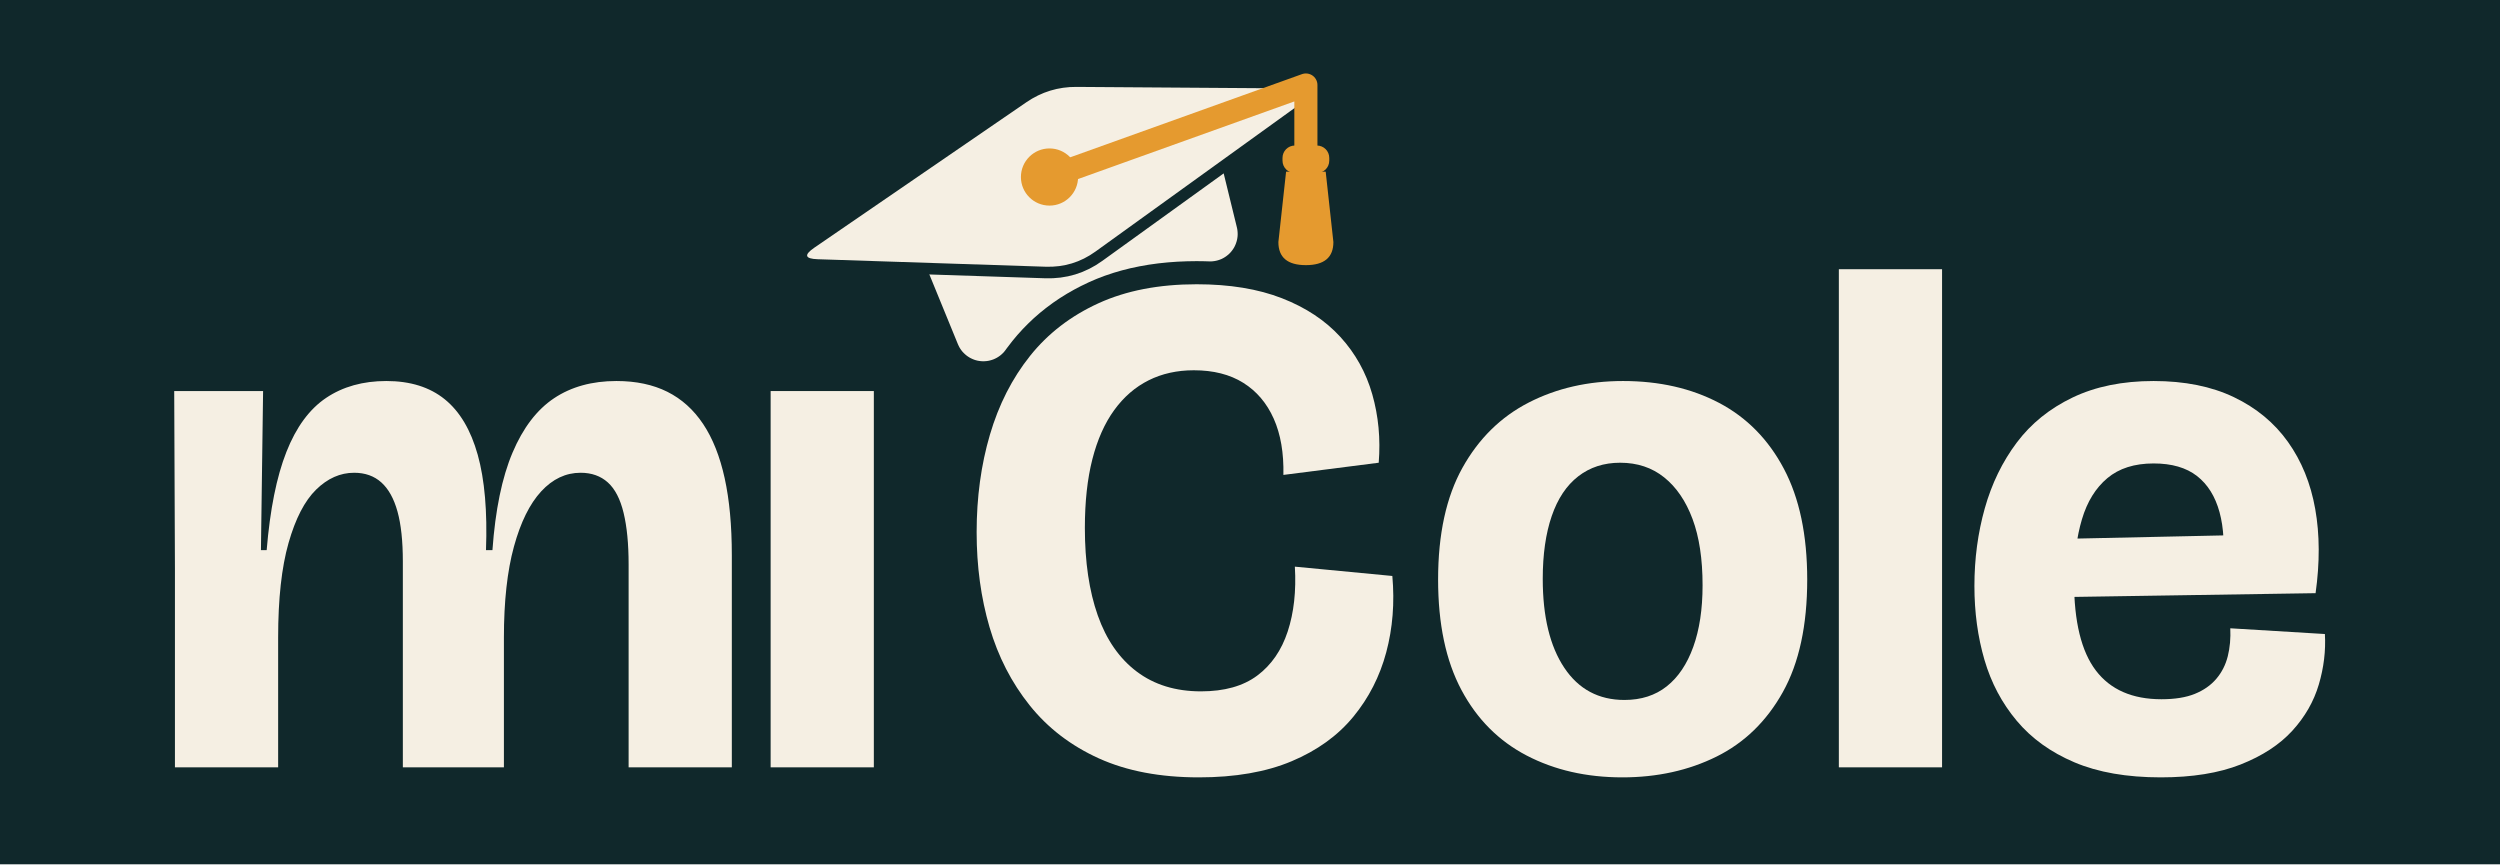
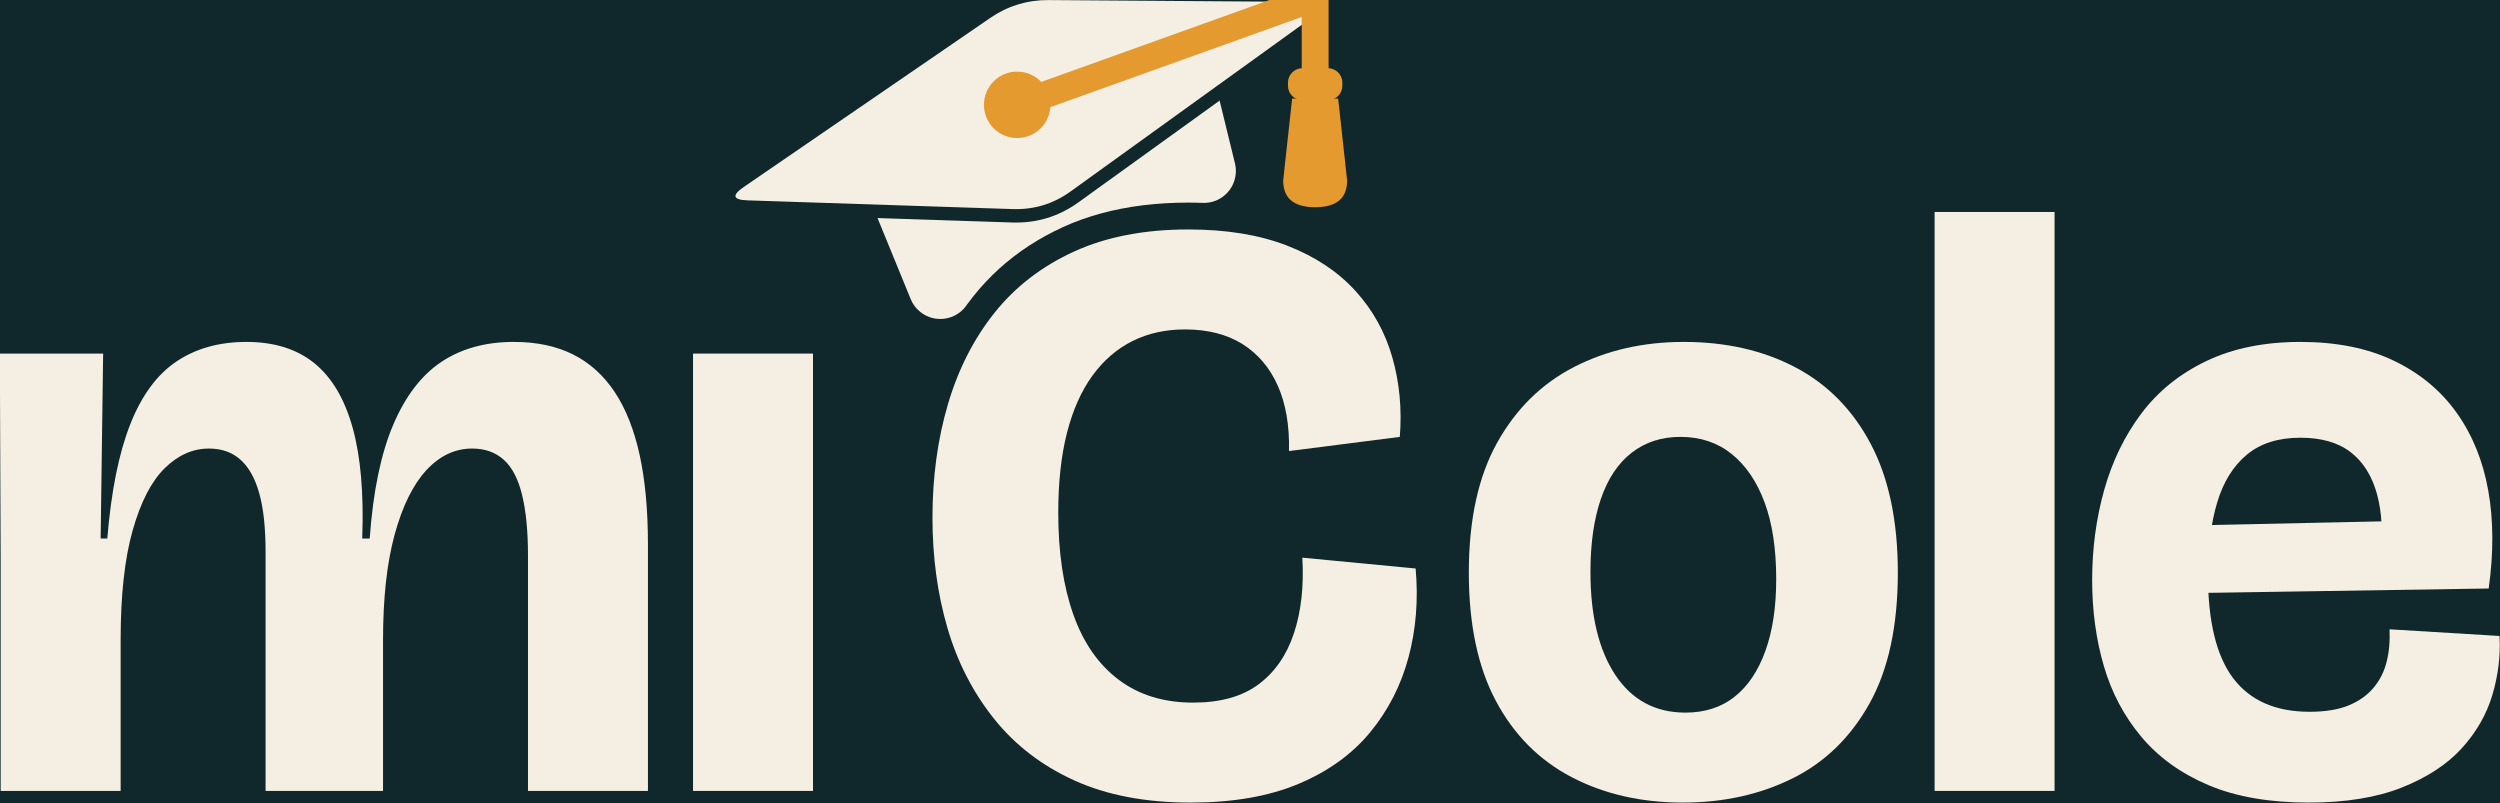
- <svg xmlns="http://www.w3.org/2000/svg" viewBox="-43.5 -227.1 739.9 255.8">
+ <svg xmlns="http://www.w3.org/2000/svg" viewBox="8.1 -201.4 636.6 204.4">
  <style>.ink{fill:#F5EFE3}.gap{stroke:#10282B}.acc{fill:#E59A2F}.acc-s{stroke:#E59A2F}</style>
  <rect x="-43.5" y="-227.1" width="739.9" height="255.8" rx="0.0" fill="#10282B" />
  <path class="ink" d="M8.273 0.0V-58.758L8.061 -111.364H34.364L33.727 -64.273H35.424Q36.909 -82.303 41.258 -93.333Q45.606 -104.364 53.03 -109.348Q60.455 -114.333 70.848 -114.333Q81.455 -114.333 88.136 -108.924Q94.818 -103.515 97.894 -92.485Q100.97 -81.455 100.333 -64.273H102.242Q103.515 -82.091 108.182 -93.121Q112.848 -104.152 120.485 -109.242Q128.121 -114.333 138.939 -114.333Q147.636 -114.333 154.0 -111.152Q160.364 -107.97 164.606 -101.606Q168.848 -95.242 170.97 -85.591Q173.091 -75.939 173.091 -62.788V0.0H142.545V-60.03Q142.545 -69.152 141.061 -75.303Q139.576 -81.455 136.394 -84.318Q133.212 -87.182 128.333 -87.182Q121.758 -87.182 116.667 -81.667Q111.576 -76.152 108.606 -65.333Q105.636 -54.515 105.636 -38.394V0.0H75.727V-60.879Q75.727 -70.0 74.136 -75.727Q72.545 -81.455 69.364 -84.318Q66.182 -87.182 61.303 -87.182Q55.152 -87.182 50.061 -82.197Q44.97 -77.212 41.894 -66.394Q38.818 -55.576 38.818 -38.394V0.0Z" />
  <path class="ink" d="M184.576 0.0V-111.364H215.121V0.0Z" />
  <path class="ink" d="M311.303 2.97Q294.121 2.97 281.712 -2.652Q269.303 -8.273 261.242 -18.348Q253.182 -28.424 249.364 -41.47Q245.545 -54.515 245.545 -69.576Q245.545 -85.061 249.47 -98.424Q253.394 -111.788 261.348 -121.758Q269.303 -131.727 281.606 -137.348Q293.909 -142.97 310.667 -142.97Q325.303 -142.97 335.909 -138.833Q346.515 -134.697 353.197 -127.379Q359.879 -120.061 362.636 -110.409Q365.394 -100.758 364.545 -90.152L336.333 -86.545Q336.545 -96.303 333.47 -103.197Q330.394 -110.091 324.455 -113.803Q318.515 -117.515 309.818 -117.515Q302.394 -117.515 296.455 -114.545Q290.515 -111.576 286.273 -105.742Q282.03 -99.909 279.803 -91.212Q277.576 -82.515 277.576 -70.848Q277.576 -55.788 281.394 -44.97Q285.212 -34.152 292.955 -28.318Q300.697 -22.485 311.939 -22.485Q322.333 -22.485 328.591 -27.152Q334.848 -31.818 337.606 -40.197Q340.364 -48.576 339.727 -59.394L368.576 -56.636Q369.636 -44.758 366.773 -34.045Q363.909 -23.333 357.015 -14.955Q350.121 -6.576 338.773 -1.803Q327.424 2.97 311.303 2.97Z" />
  <path class="ink" d="M436.636 2.97Q420.727 2.97 408.318 -3.5Q395.909 -9.97 389.015 -22.909Q382.121 -35.848 382.121 -55.576Q382.121 -75.727 389.333 -88.667Q396.545 -101.606 408.955 -107.97Q421.364 -114.333 436.848 -114.333Q452.97 -114.333 465.273 -107.864Q477.576 -101.394 484.47 -88.348Q491.364 -75.303 491.364 -55.576Q491.364 -35.212 484.152 -22.273Q476.939 -9.333 464.53 -3.182Q452.121 2.97 436.636 2.97ZM437.273 -19.939Q444.697 -19.939 449.788 -23.97Q454.879 -28.0 457.636 -35.636Q460.394 -43.273 460.394 -53.879Q460.394 -65.545 457.424 -73.5Q454.455 -81.455 449.045 -85.803Q443.636 -90.152 436 -90.152Q428.788 -90.152 423.591 -86.121Q418.394 -82.091 415.742 -74.348Q413.091 -66.606 413.091 -55.788Q413.091 -39.03 419.455 -29.485Q425.818 -19.939 437.273 -19.939Z" />
  <path class="ink" d="M500.727 0.0V-147.424H531.273V0.0Z" />
  <path class="ink" d="M596 2.97Q580.939 2.97 570.439 -1.485Q559.939 -5.939 553.364 -13.788Q546.788 -21.636 543.818 -31.818Q540.848 -42.0 540.848 -53.667Q540.848 -65.758 543.924 -76.682Q547 -87.606 553.364 -96.091Q559.727 -104.576 569.909 -109.455Q580.091 -114.333 593.879 -114.333Q607.667 -114.333 617.636 -109.561Q627.606 -104.788 633.652 -96.303Q639.697 -87.818 641.712 -76.47Q643.727 -65.121 641.818 -51.545L559.727 -50.273V-67.455L618.485 -68.727L614.242 -58.758Q615.303 -68.515 613.394 -75.515Q611.485 -82.515 606.712 -86.227Q601.939 -89.939 593.879 -89.939Q585.394 -89.939 580.197 -85.591Q575 -81.242 572.667 -73.394Q570.333 -65.545 570.333 -55.152Q570.333 -37.121 576.803 -28.636Q583.273 -20.152 596.212 -20.152Q602.152 -20.152 606.076 -21.742Q610 -23.333 612.439 -26.197Q614.879 -29.061 615.833 -32.879Q616.788 -36.697 616.576 -41.152L644.576 -39.455Q645 -32.03 642.773 -24.5Q640.545 -16.97 634.924 -10.818Q629.303 -4.667 619.652 -0.848Q610 2.97 596 2.97Z" />
  <path class="ink" d="M240.00 -125.24L240.22 -124.76L240.46 -124.29L240.74 -123.84L241.04 -123.41L241.37 -123.00L241.73 -122.62L242.11 -122.26L242.51 -121.92L242.93 -121.61L243.38 -121.32L243.84 -121.07L244.31 -120.85L244.80 -120.65L245.30 -120.49L245.81 -120.36L246.33 -120.27L246.85 -120.21L247.37 -120.18L247.90 -120.19L248.42 -120.23L248.94 -120.30L249.46 -120.41L249.96 -120.55L250.46 -120.72L250.95 -120.93L251.41 -121.16L251.87 -121.43L252.30 -121.72L252.72 -122.04L253.11 -122.39L253.49 -122.76L253.83 -123.16L254.15 -123.58L254.47 -124.03L254.52 -124.08L254.61 -124.22L254.66 -124.27L255.91 -125.90L255.96 -125.96L256.07 -126.10L256.11 -126.16L257.42 -127.73L257.47 -127.79L257.60 -127.94L257.65 -128.00L259.02 -129.51L259.07 -129.57L259.20 -129.71L259.26 -129.77L260.68 -131.22L260.74 -131.28L260.88 -131.41L260.94 -131.47L262.41 -132.87L262.47 -132.92L262.62 -133.05L262.68 -133.11L264.21 -134.44L264.28 -134.49L264.42 -134.62L264.49 -134.67L266.08 -135.95L266.15 -136.00L266.30 -136.11L266.36 -136.16L268.01 -137.38L268.08 -137.43L268.23 -137.54L268.30 -137.59L270.01 -138.75L270.08 -138.79L270.23 -138.90L270.30 -138.94L272.07 -140.04L272.14 -140.09L272.30 -140.18L272.36 -140.22L274.20 -141.27L274.26 -141.30L274.42 -141.39L274.49 -141.43L276.38 -142.42L276.44 -142.45L276.60 -142.53L276.67 -142.56L278.62 -143.50L278.69 -143.53L278.86 -143.61L278.93 -143.64L280.94 -144.51L281.02 -144.54L281.21 -144.62L281.29 -144.65L283.35 -145.44L283.43 -145.47L283.61 -145.53L283.69 -145.56L285.82 -146.27L285.90 -146.30L286.08 -146.36L286.15 -146.38L288.34 -147.02L288.42 -147.04L288.60 -147.09L288.67 -147.11L290.93 -147.68L291.00 -147.70L291.18 -147.74L291.25 -147.75L293.57 -148.24L293.64 -148.26L293.81 -148.29L293.88 -148.30L296.26 -148.72L296.33 -148.73L296.49 -148.76L296.56 -148.77L299.01 -149.11L299.08 -149.12L299.24 -149.14L299.30 -149.15L301.81 -149.41L301.88 -149.42L302.03 -149.43L302.09 -149.44L304.67 -149.63L304.73 -149.63L304.88 -149.64L304.94 -149.65L307.58 -149.76L307.64 -149.76L307.78 -149.77L307.84 -149.77L310.54 -149.81L310.60 -149.81L310.72 -149.81L310.77 -149.81L313.13 -149.78L313.18 -149.78L313.30 -149.77L313.35 -149.77L314.36 -149.74L314.90 -149.73L315.43 -149.77L315.97 -149.84L316.49 -149.94L317.01 -150.08L317.52 -150.25L318.02 -150.45L318.50 -150.69L318.96 -150.96L319.41 -151.26L319.83 -151.59L320.24 -151.94L320.62 -152.32L320.97 -152.73L321.29 -153.15L321.59 -153.60L321.86 -154.07L322.09 -154.55L322.29 -155.05L322.46 -155.56L322.60 -156.08L322.70 -156.60L322.77 -157.14L322.80 -157.67L322.79 -158.21L322.75 -158.75L322.68 -159.28L322.57 -159.80L317.19 -181.79L317.04 -182.31L316.86 -182.81L316.65 -183.30L316.41 -183.78L316.14 -184.24L315.84 -184.68L315.50 -185.10L315.15 -185.50L314.76 -185.88L314.35 -186.22L313.92 -186.54L313.47 -186.83L313.01 -187.09L312.52 -187.32L312.03 -187.52L311.52 -187.68L311.00 -187.81L310.47 -187.91L309.94 -187.97L309.40 -188.00L308.87 -187.99L308.33 -187.94L307.80 -187.86L307.28 -187.75L306.77 -187.60L233.65 -163.84L233.15 -163.66L232.66 -163.44L232.18 -163.20L231.72 -162.92L231.29 -162.61L230.87 -162.28L230.47 -161.92L230.10 -161.53L229.76 -161.12L229.44 -160.69L229.16 -160.24L228.90 -159.77L228.67 -159.28L228.48 -158.78L228.32 -158.27L228.20 -157.75L228.11 -157.22L228.05 -156.69L228.03 -156.15L228.04 -155.62L228.09 -155.08L228.18 -154.56L228.29 -154.03L228.45 -153.52L228.63 -153.02Z" />
  <path class="ink gap" stroke-width="6.84" paint-order="stroke" stroke-linejoin="round" d="M198.50 -150.38Q192.80 -150.57 197.50 -153.79L260.27 -196.84Q266.99 -201.44 275.12 -201.38L341.92 -200.91Q347.61 -200.87 342.99 -197.54L280.72 -152.65Q274.12 -147.89 265.98 -148.16Z" />
  <path class="acc-s" fill="none" stroke-width="6.84" stroke-linecap="round" stroke-linejoin="round" d="M267.11 -174.71L342.99 -201.94L342.99 -180.77" />
  <rect class="acc" x="336.07" y="-184.03" width="13.84" height="8.14" rx="3.66" />
  <path class="acc" d="M337.13 -176.30L348.85 -176.30L351.13 -155.46Q351.13 -148.63 342.99 -148.63Q334.85 -148.63 334.85 -155.46Z" />
  <circle class="acc" cx="267.11" cy="-174.71" r="8.46" />
</svg>
